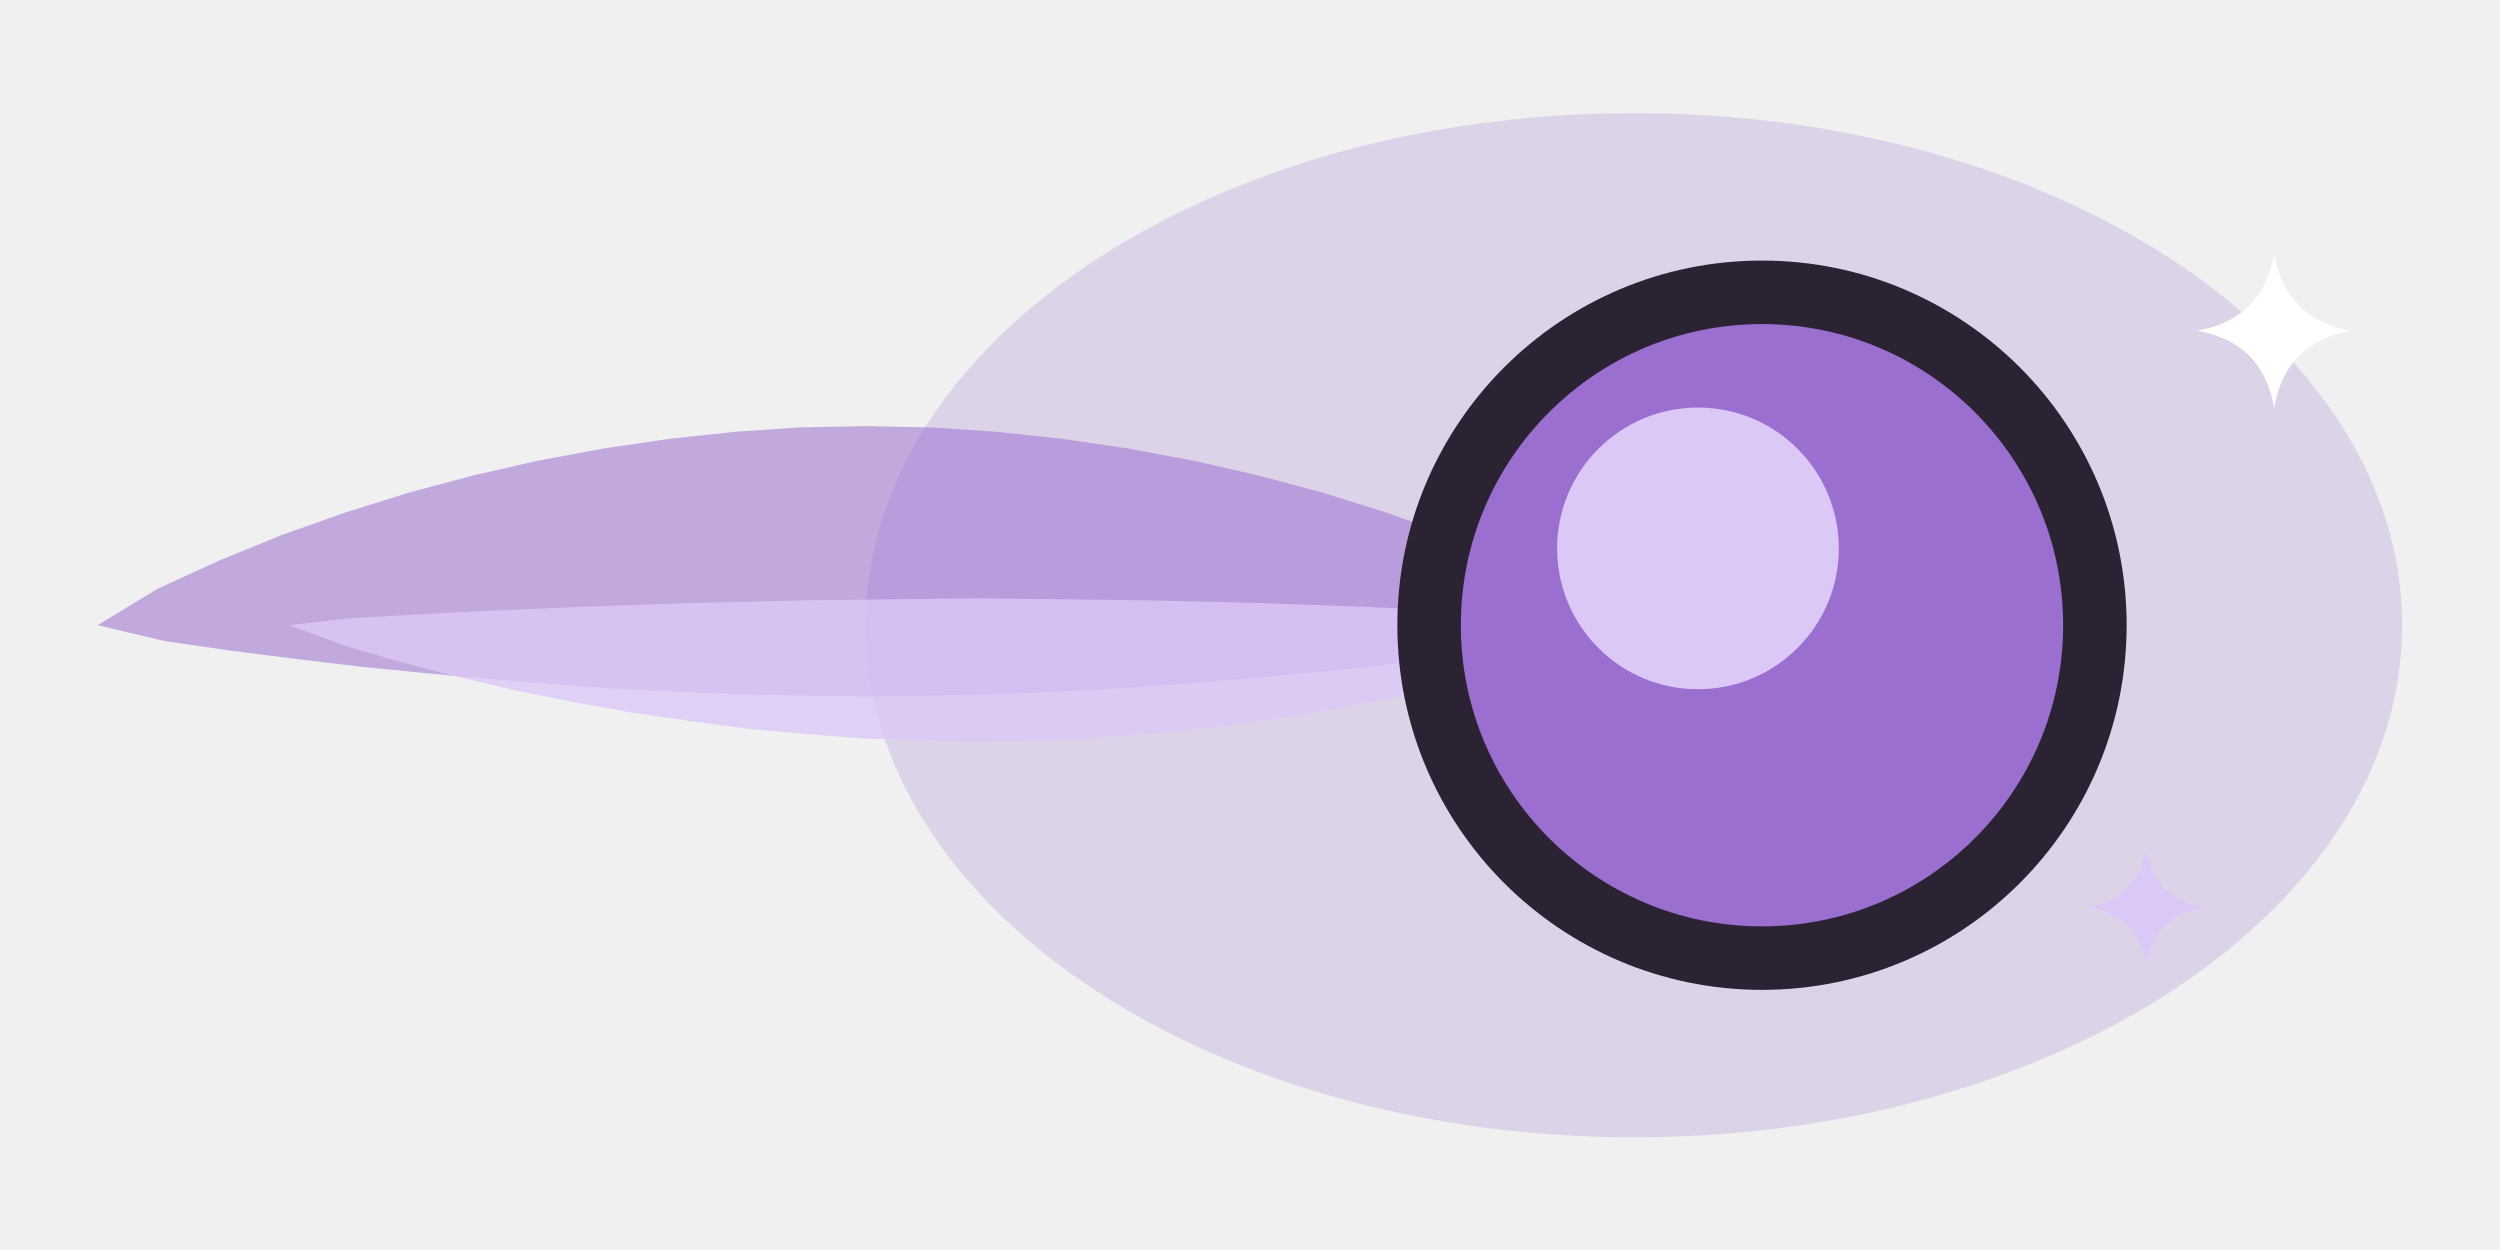
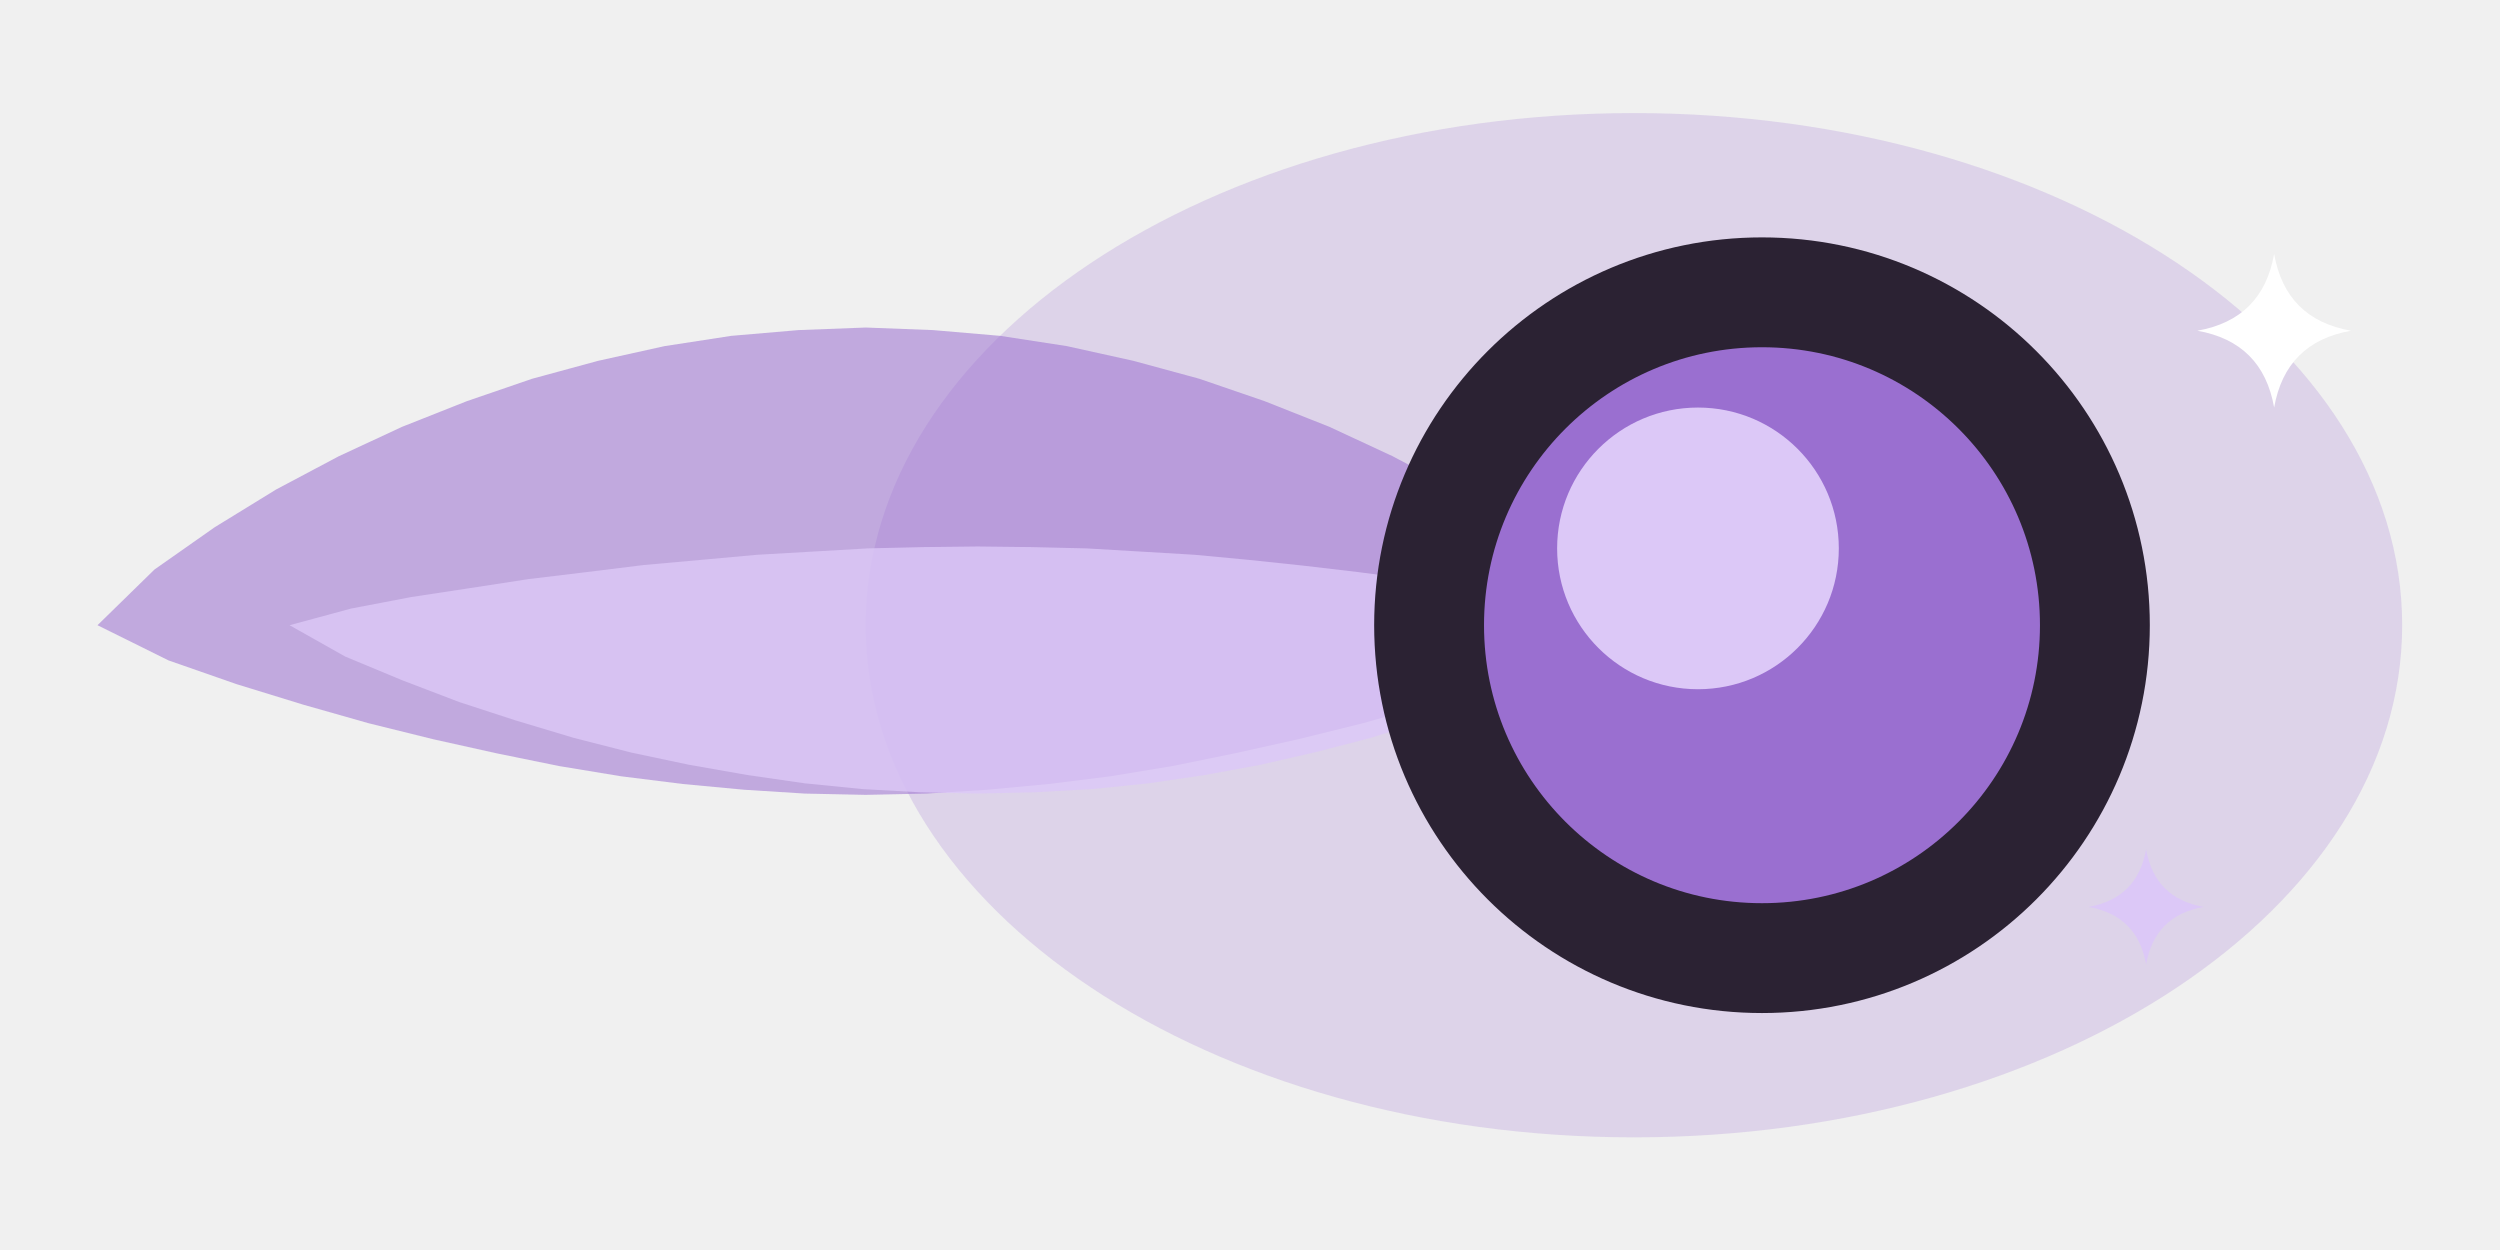
<svg xmlns="http://www.w3.org/2000/svg" width="256" height="128" viewBox="0 0 512 256">
  <defs />
  <g stroke="#2b2233" stroke-linejoin="round" stroke-linecap="round" stroke-width="8.00">
    <g transform="translate(-58.7 -207.6) scale(1.31111)">
      <ellipse cx="300" cy="256" rx="120" ry="80" fill="#9a6fd0" stroke="none" opacity=".22" />
-       <path d="M60.0 256.0 L70.6 258.5 L81.0 260.0 L91.2 261.3 L101.3 262.5 L111.4 263.5 L121.3 264.4 L131.2 265.2 L141.0 265.9 L150.8 266.4 L160.6 266.8 L170.3 267.0 L180.0 267.1 L189.7 267.0 L199.4 266.8 L209.2 266.4 L219.0 265.9 L228.8 265.2 L238.7 264.4 L248.6 263.5 L258.7 262.5 L268.8 261.3 L279.0 260.0 L289.4 258.5 L300.0 256.0 L300.0 256.0 L290.6 250.3 L281.0 245.9 L271.2 241.9 L261.3 238.4 L251.4 235.3 L241.3 232.6 L231.2 230.3 L221.0 228.4 L210.8 226.9 L200.6 225.8 L190.3 225.1 L180.0 224.9 L169.7 225.1 L159.4 225.8 L149.2 226.9 L139.0 228.4 L128.8 230.3 L118.7 232.6 L108.6 235.3 L98.7 238.4 L88.8 241.9 L79.0 245.9 L69.4 250.3 L60.0 256.0 Z" fill="#9a6fd0" stroke="none" opacity="0.55" />
-       <path d="M90.0 256.0 L98.9 259.3 L107.9 261.9 L116.8 264.2 L125.8 266.3 L134.8 268.1 L143.8 269.7 L152.8 271.0 L161.8 272.2 L170.7 273.0 L179.7 273.7 L188.6 274.0 L197.5 274.2 L206.4 274.0 L215.2 273.7 L223.9 273.0 L232.7 272.2 L241.3 271.0 L250.0 269.7 L258.5 268.1 L267.0 266.3 L275.4 264.2 L283.7 261.9 L291.9 259.3 L300.0 256.0 L300.0 256.0 L291.4 254.9 L282.8 254.4 L274.3 253.9 L265.8 253.5 L257.3 253.1 L248.8 252.8 L240.3 252.5 L231.8 252.3 L223.2 252.1 L214.7 252.0 L206.1 251.9 L197.5 251.8 L188.9 251.9 L180.2 252.0 L171.4 252.1 L162.7 252.3 L153.8 252.5 L144.9 252.8 L136.0 253.1 L126.9 253.5 L117.8 253.9 L108.7 254.4 L99.4 254.9 L90.0 256.0 Z" fill="#dcc8f7" stroke="none" opacity="0.8" />
-       <circle cx="320" cy="256" r="52" fill="#9a6fd0" stroke-width="9.92" />
+       <path d="M60.0 256.0 L71.1 261.5 L81.7 265.2 L92.1 268.4 L102.3 271.3 L112.4 273.8 L122.3 276.0 L132.1 278.0 L141.8 279.6 L151.4 280.8 L161.0 281.7 L170.5 282.3 L180.0 282.5 L189.5 282.3 L199.0 281.7 L208.6 280.8 L218.2 279.6 L227.9 278.0 L237.7 276.0 L247.6 273.8 L257.7 271.3 L267.9 268.4 L278.3 265.2 L288.9 261.5 L300.0 256.0 L300.0 256.0 L291.1 247.3 L281.7 240.7 L272.1 234.8 L262.3 229.6 L252.4 225.0 L242.3 221.0 L232.1 217.5 L221.8 214.7 L211.4 212.4 L201.0 210.8 L190.5 209.9 L180.0 209.5 L169.5 209.9 L159.0 210.8 L148.6 212.4 L138.2 214.7 L127.9 217.5 L117.7 221.0 L107.6 225.0 L97.7 229.6 L87.9 234.8 L78.3 240.7 L68.9 247.3 L60.0 256.0 Z" fill="#9a6fd0" stroke="none" opacity="0.55" />
+       <path d="M90.0 256.0 L98.7 260.9 L107.6 264.6 L116.5 268.0 L125.4 270.9 L134.4 273.6 L143.4 275.9 L152.4 277.8 L161.5 279.4 L170.5 280.7 L179.5 281.6 L188.5 282.1 L197.5 282.3 L206.4 282.1 L215.4 281.6 L224.2 280.7 L233.0 279.4 L241.7 277.8 L250.4 275.8 L258.9 273.6 L267.4 270.9 L275.8 268.0 L284.0 264.6 L292.1 260.9 L300.0 256.0 L300.0 256.0 L291.2 253.4 L282.5 251.6 L273.9 250.2 L265.4 248.8 L256.9 247.7 L248.4 246.7 L239.9 245.8 L231.4 245.0 L223.0 244.5 L214.5 244.0 L206.0 243.8 L197.5 243.7 L188.9 243.8 L180.3 244.0 L171.7 244.5 L163.0 245.0 L154.2 245.8 L145.3 246.6 L136.4 247.7 L127.3 248.8 L118.2 250.2 L109.0 251.6 L99.6 253.4 L90.0 256.0 Z" fill="#dcc8f7" stroke="none" opacity="0.8" />
+       <circle cx="320" cy="256" r="52" fill="#9a6fd0" stroke-width="17.16" />
      <circle cx="310" cy="244" r="22" fill="#dcc8f7" stroke="none" />
      <path d="M0 -10 Q1.5 -1.5 10 0 Q1.5 1.5 0 10 Q-1.5 1.5 -10 0 Q-1.5 -1.5 0 -10 Z" transform="translate(400.0 210.0) scale(1.2)" fill="#ffffff" stroke="none" opacity="1" />
      <path d="M0 -10 Q1.5 -1.5 10 0 Q1.5 1.5 0 10 Q-1.5 1.5 -10 0 Q-1.5 -1.5 0 -10 Z" transform="translate(380.0 300.0) scale(0.9)" fill="#dcc8f7" stroke="none" opacity="1" />
    </g>
  </g>
</svg>
